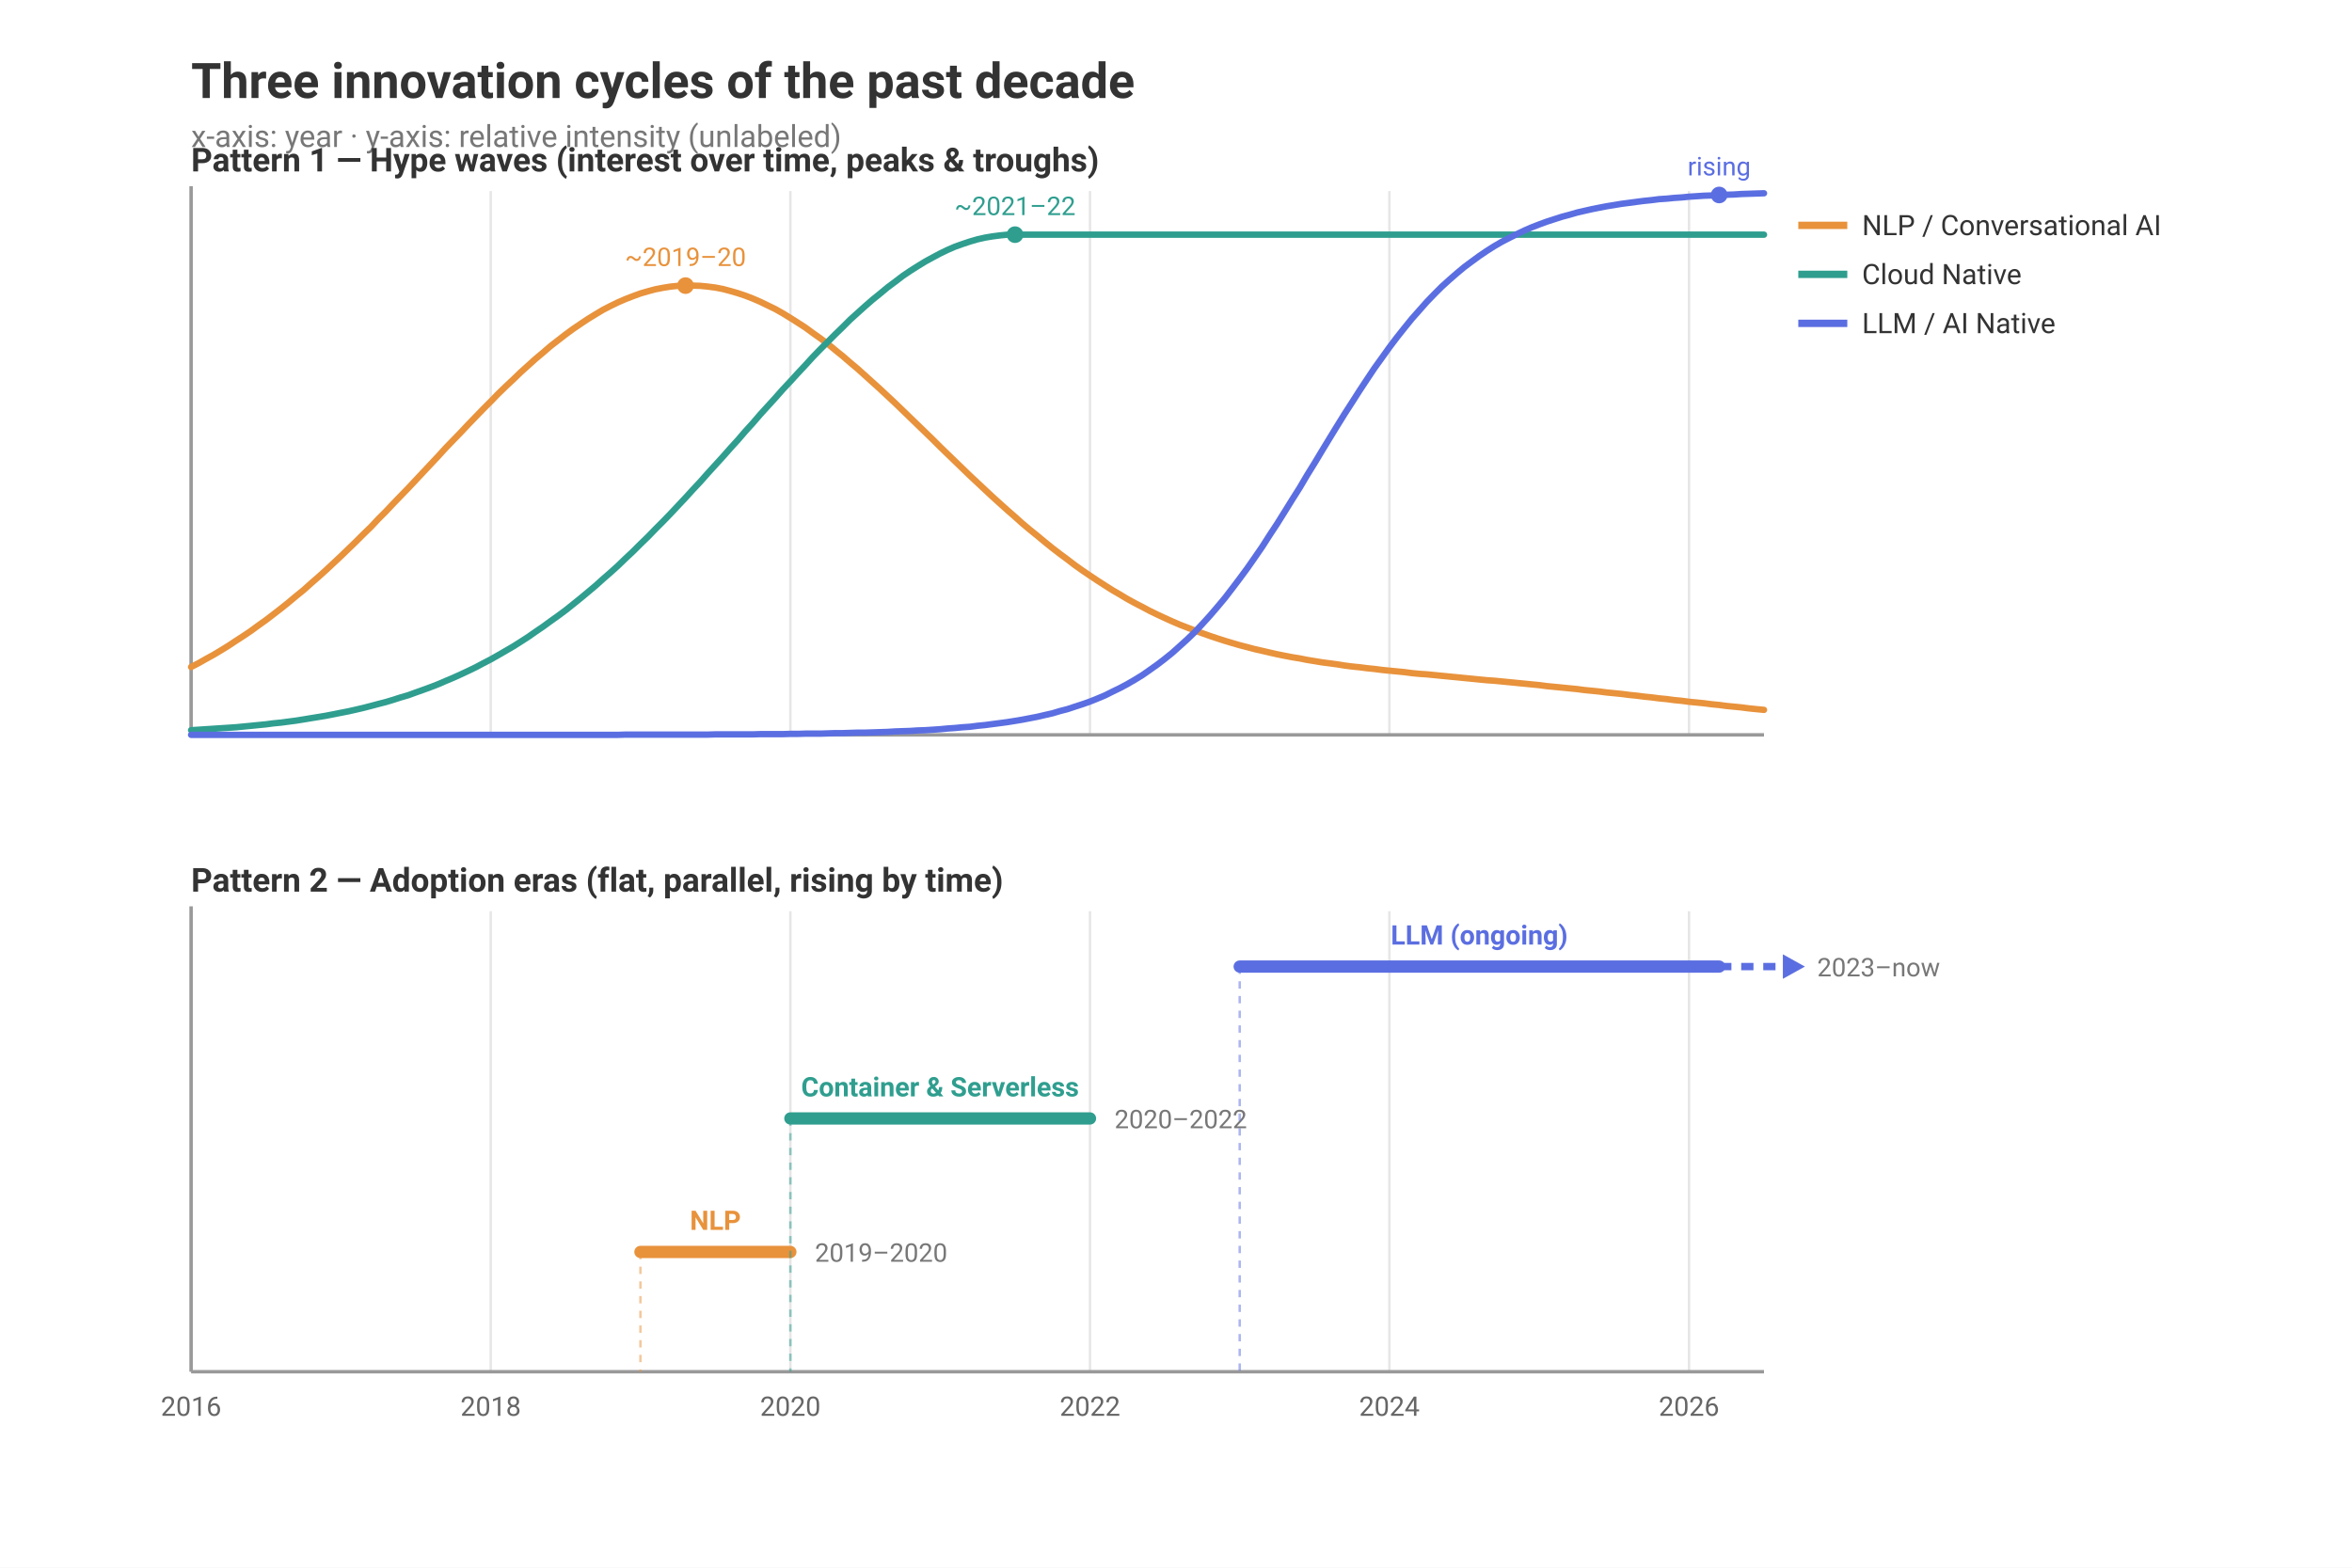
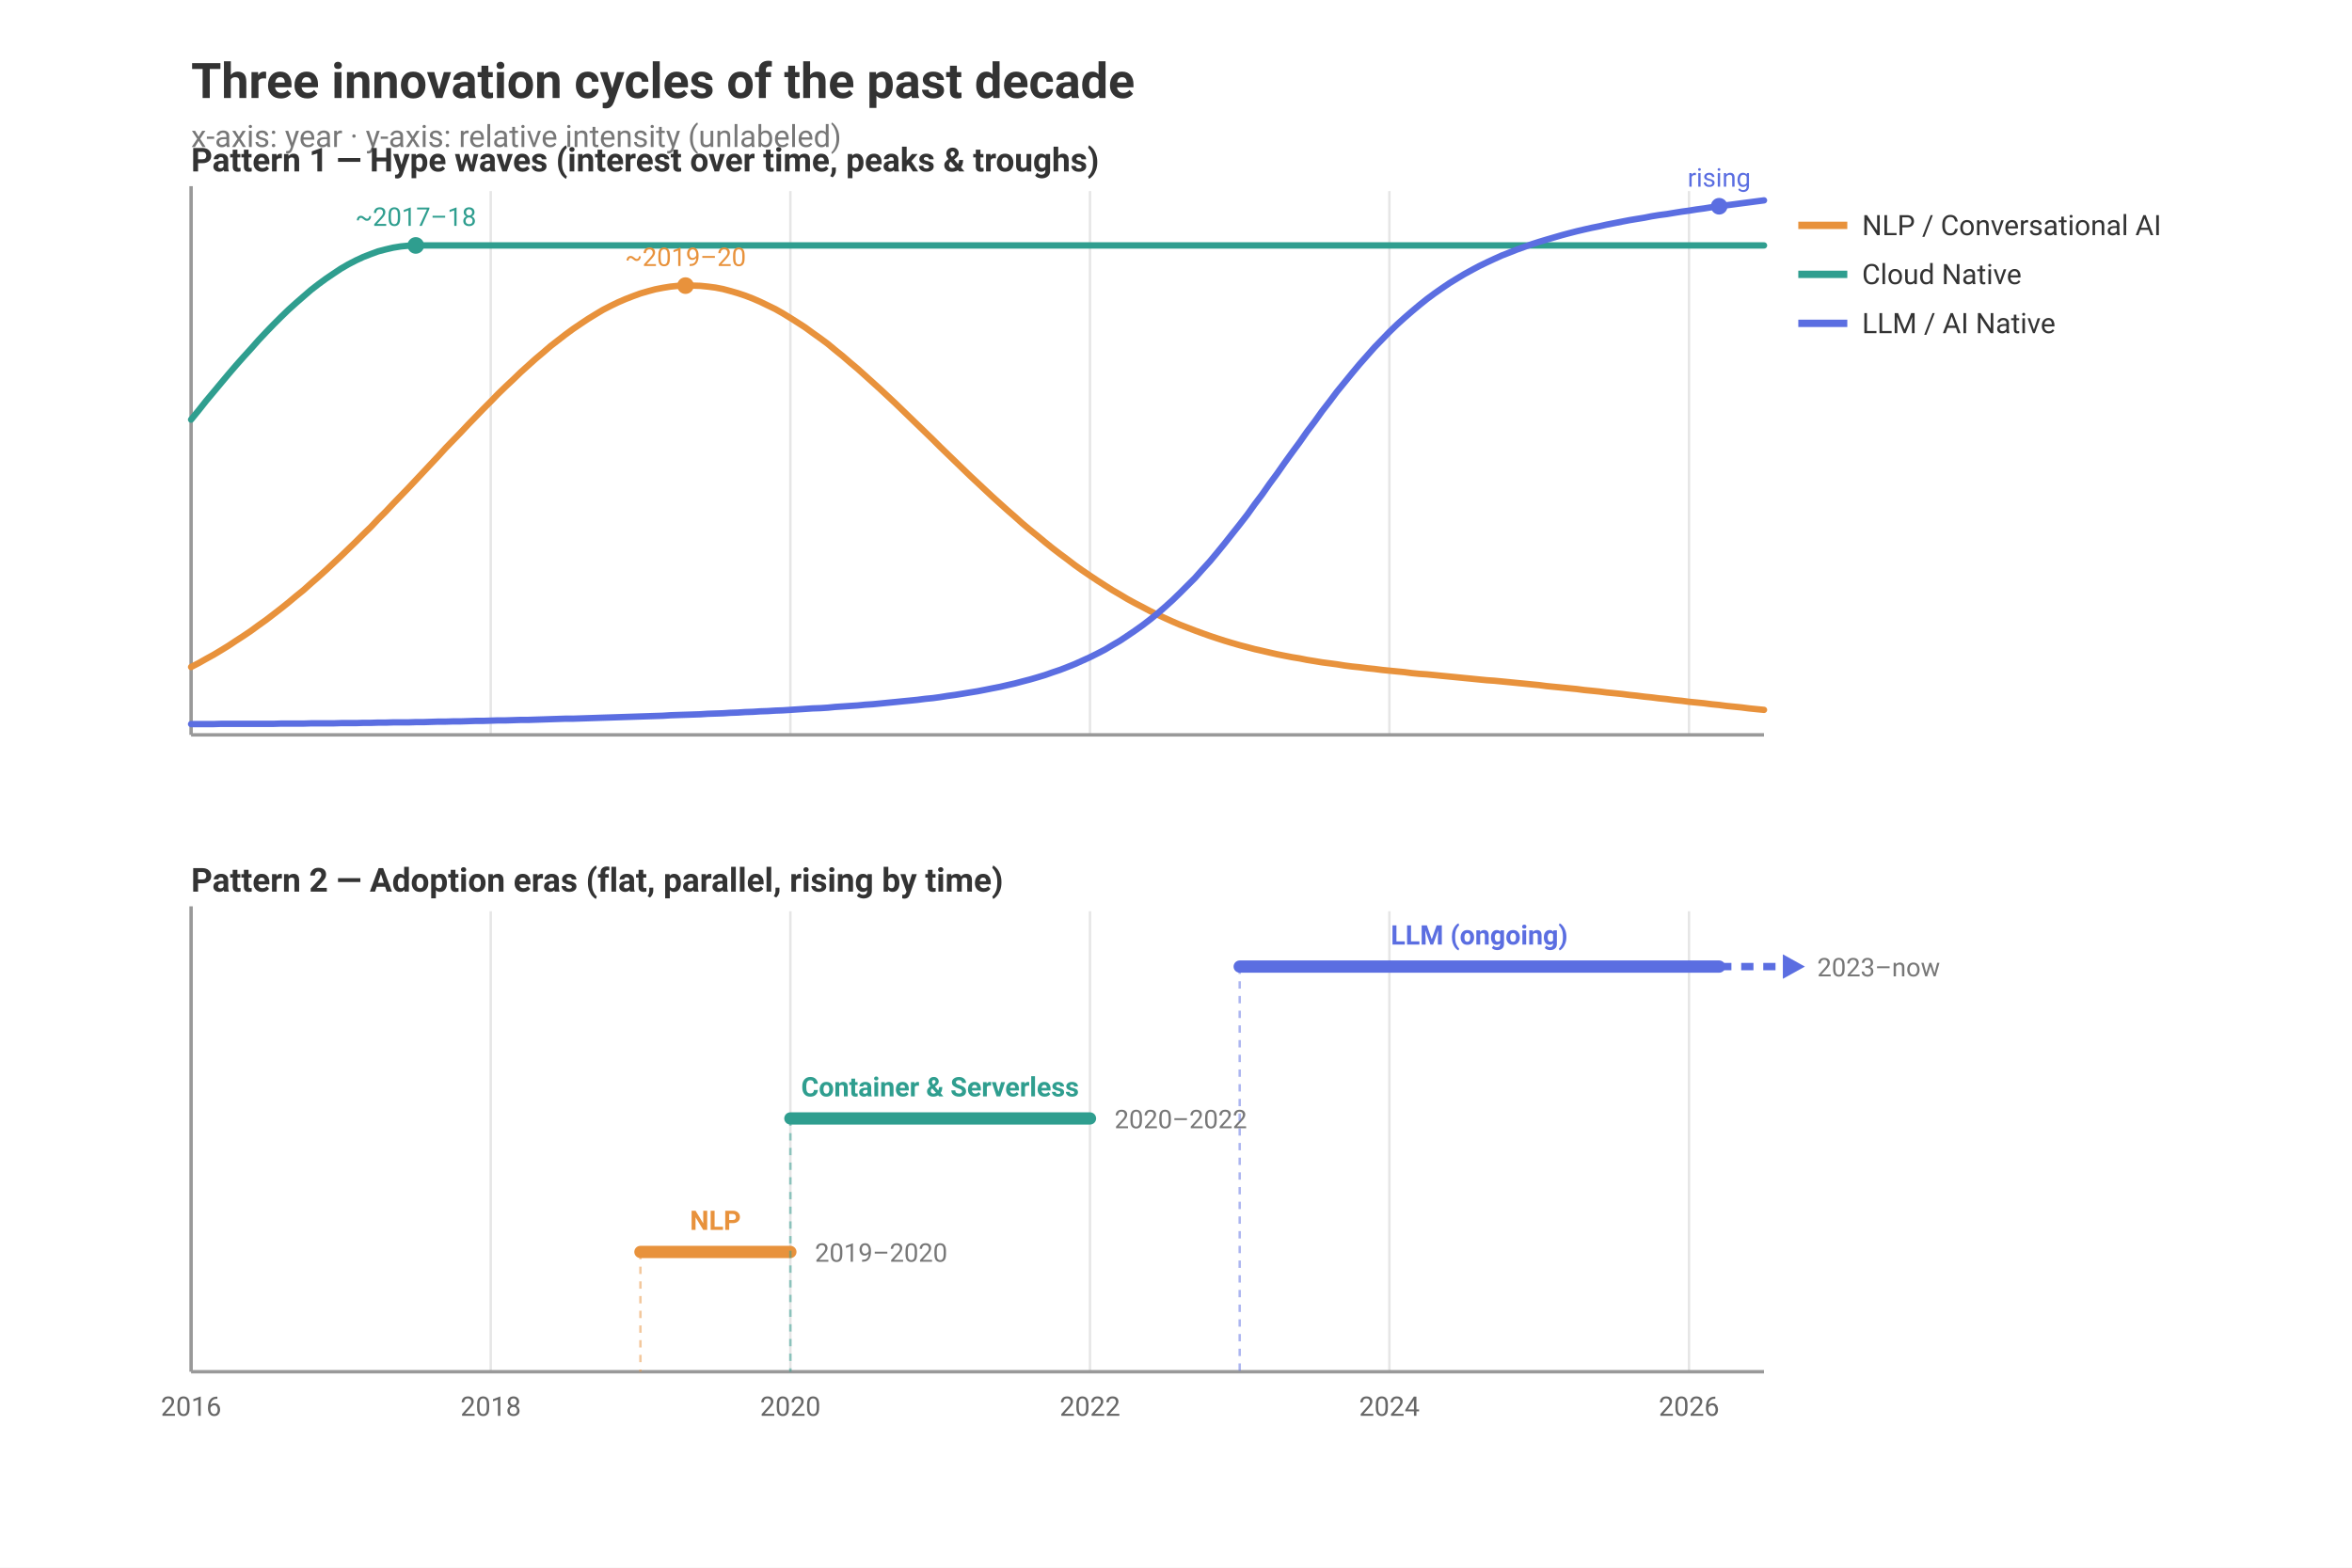
<svg xmlns="http://www.w3.org/2000/svg" viewBox="0 0 960 640" font-family="Roboto, Helvetica, Arial, sans-serif" role="img" aria-label="Three innovation cycles of the past decade">
  <rect x="0" y="0" width="960" height="640" fill="#ffffff" />
  <text x="78" y="40" font-size="20" font-weight="700" fill="#333333">Three innovation cycles of the past decade</text>
  <text x="78" y="60" font-size="12.5" fill="#777">x-axis: year · y-axis: relative intensity (unlabeled)</text>
  <line x1="78.0" y1="78" x2="78.0" y2="300" stroke="#e6e6e6" stroke-width="1" />
  <line x1="78.0" y1="372" x2="78.0" y2="560" stroke="#e6e6e6" stroke-width="1" />
  <line x1="200.3" y1="78" x2="200.3" y2="300" stroke="#e6e6e6" stroke-width="1" />
  <line x1="200.3" y1="372" x2="200.3" y2="560" stroke="#e6e6e6" stroke-width="1" />
  <line x1="322.6" y1="78" x2="322.6" y2="300" stroke="#e6e6e6" stroke-width="1" />
  <line x1="322.6" y1="372" x2="322.6" y2="560" stroke="#e6e6e6" stroke-width="1" />
  <line x1="444.9" y1="78" x2="444.9" y2="300" stroke="#e6e6e6" stroke-width="1" />
  <line x1="444.9" y1="372" x2="444.9" y2="560" stroke="#e6e6e6" stroke-width="1" />
  <line x1="567.1" y1="78" x2="567.1" y2="300" stroke="#e6e6e6" stroke-width="1" />
  <line x1="567.1" y1="372" x2="567.1" y2="560" stroke="#e6e6e6" stroke-width="1" />
  <line x1="689.4" y1="78" x2="689.4" y2="300" stroke="#e6e6e6" stroke-width="1" />
  <line x1="689.4" y1="372" x2="689.4" y2="560" stroke="#e6e6e6" stroke-width="1" />
  <text x="78" y="70" font-size="13.5" font-weight="700" fill="#333333">Pattern 1 — Hype waves (interest over time, peaks &amp; troughs)</text>
  <line x1="78" y1="300" x2="720" y2="300" stroke="#999999" stroke-width="1.4" />
  <line x1="78" y1="76" x2="78" y2="300" stroke="#999999" stroke-width="1.4" />
  <path d="M 78.0 272.3 L 81.1 270.7 L 84.1 269.0 L 87.2 267.3 L 90.2 265.5 L 93.3 263.6 L 96.3 261.6 L 99.4 259.6 L 102.5 257.5 L 105.5 255.3 L 108.6 253.1 L 111.6 250.8 L 114.7 248.4 L 117.7 246.0 L 120.8 243.4 L 123.9 240.9 L 126.9 238.2 L 130.0 235.5 L 133.0 232.8 L 136.1 229.9 L 139.1 227.1 L 142.2 224.1 L 145.3 221.1 L 148.3 218.1 L 151.4 215.1 L 154.4 211.9 L 157.5 208.8 L 160.5 205.6 L 163.6 202.4 L 166.7 199.2 L 169.7 196.0 L 172.8 192.7 L 175.8 189.5 L 178.9 186.2 L 181.9 182.9 L 185.0 179.7 L 188.1 176.5 L 191.1 173.3 L 194.2 170.1 L 197.2 167.0 L 200.3 163.9 L 203.3 160.8 L 206.4 157.8 L 209.5 154.9 L 212.5 152.0 L 215.6 149.2 L 218.6 146.5 L 221.7 143.9 L 224.7 141.3 L 227.8 138.9 L 230.9 136.5 L 233.9 134.3 L 237.0 132.2 L 240.0 130.2 L 243.1 128.3 L 246.1 126.5 L 249.2 124.9 L 252.3 123.4 L 255.3 122.1 L 258.4 120.9 L 261.4 119.8 L 264.5 118.9 L 267.5 118.1 L 270.6 117.5 L 273.7 117.0 L 276.7 116.7 L 279.8 116.6 L 282.8 116.6 L 285.9 116.7 L 288.9 117.0 L 292.0 117.4 L 295.1 118.0 L 298.1 118.8 L 301.2 119.7 L 304.2 120.7 L 307.3 121.9 L 310.3 123.2 L 313.4 124.7 L 316.5 126.2 L 319.5 127.9 L 322.6 129.8 L 325.6 131.7 L 328.7 133.7 L 331.7 135.9 L 334.8 138.1 L 337.9 140.4 L 340.9 142.9 L 344.0 145.4 L 347.0 148.0 L 350.1 150.6 L 353.1 153.3 L 356.2 156.1 L 359.3 158.9 L 362.3 161.7 L 365.4 164.6 L 368.4 167.5 L 371.5 170.5 L 374.5 173.4 L 377.6 176.4 L 380.7 179.4 L 383.7 182.4 L 386.8 185.4 L 389.8 188.3 L 392.9 191.3 L 395.9 194.2 L 399.0 197.1 L 402.1 200.0 L 405.1 202.8 L 408.2 205.6 L 411.2 208.3 L 414.3 211.0 L 417.3 213.7 L 420.4 216.3 L 423.5 218.8 L 426.5 221.3 L 429.6 223.8 L 432.6 226.1 L 435.7 228.4 L 438.7 230.7 L 441.8 232.9 L 444.9 235.0 L 447.9 237.0 L 451.0 239.0 L 454.0 240.9 L 457.1 242.7 L 460.1 244.5 L 463.2 246.2 L 466.3 247.8 L 469.3 249.4 L 472.4 250.9 L 475.4 252.3 L 478.5 253.7 L 481.5 255.0 L 484.6 256.2 L 487.7 257.4 L 490.7 258.5 L 493.8 259.6 L 496.8 260.6 L 499.9 261.6 L 502.9 262.5 L 506.0 263.4 L 509.1 264.2 L 512.1 265.0 L 515.2 265.7 L 518.2 266.4 L 521.3 267.1 L 524.3 267.7 L 527.4 268.3 L 530.5 268.8 L 533.5 269.4 L 536.6 269.9 L 539.6 270.4 L 542.7 270.8 L 545.7 271.2 L 548.8 271.7 L 551.9 272.1 L 554.9 272.4 L 558.0 272.8 L 561.0 273.1 L 564.1 273.5 L 567.1 273.8 L 570.2 274.1 L 573.3 274.4 L 576.3 274.8 L 579.4 275.1 L 582.4 275.3 L 585.5 275.6 L 588.5 275.9 L 591.6 276.2 L 594.7 276.5 L 597.7 276.8 L 600.8 277.1 L 603.8 277.4 L 606.9 277.7 L 609.9 277.9 L 613.0 278.2 L 616.1 278.5 L 619.1 278.8 L 622.2 279.1 L 625.2 279.4 L 628.3 279.7 L 631.3 280.1 L 634.4 280.4 L 637.5 280.7 L 640.5 281.0 L 643.6 281.3 L 646.6 281.7 L 649.7 282.0 L 652.7 282.3 L 655.8 282.7 L 658.9 283.0 L 661.9 283.3 L 665.0 283.7 L 668.0 284.0 L 671.1 284.4 L 674.1 284.7 L 677.2 285.1 L 680.3 285.4 L 683.3 285.8 L 686.4 286.1 L 689.4 286.5 L 692.5 286.8 L 695.5 287.1 L 698.6 287.5 L 701.7 287.8 L 704.7 288.2 L 707.8 288.5 L 710.8 288.8 L 713.9 289.2 L 716.9 289.5 L 720.0 289.8" fill="none" stroke="#e8923c" stroke-width="2.6" stroke-linejoin="round" stroke-linecap="round" />
-   <path d="M 78.0 298.1 L 81.1 297.9 L 84.1 297.7 L 87.2 297.5 L 90.2 297.3 L 93.3 297.1 L 96.3 296.9 L 99.4 296.6 L 102.5 296.3 L 105.5 296.0 L 108.6 295.7 L 111.6 295.3 L 114.7 295.0 L 117.7 294.6 L 120.8 294.2 L 123.9 293.7 L 126.9 293.2 L 130.0 292.7 L 133.0 292.2 L 136.1 291.6 L 139.1 291.0 L 142.2 290.4 L 145.3 289.7 L 148.3 289.0 L 151.4 288.2 L 154.4 287.4 L 157.5 286.6 L 160.5 285.7 L 163.6 284.7 L 166.7 283.8 L 169.7 282.7 L 172.8 281.6 L 175.8 280.5 L 178.9 279.3 L 181.9 278.0 L 185.0 276.7 L 188.1 275.3 L 191.1 273.9 L 194.2 272.4 L 197.2 270.8 L 200.3 269.2 L 203.3 267.5 L 206.4 265.7 L 209.5 263.9 L 212.5 262.0 L 215.6 260.0 L 218.6 257.9 L 221.7 255.8 L 224.7 253.6 L 227.8 251.4 L 230.9 249.1 L 233.9 246.7 L 237.0 244.2 L 240.0 241.7 L 243.1 239.1 L 246.1 236.4 L 249.2 233.7 L 252.3 230.9 L 255.3 228.0 L 258.4 225.1 L 261.4 222.1 L 264.5 219.1 L 267.5 216.0 L 270.6 212.9 L 273.7 209.7 L 276.7 206.5 L 279.8 203.2 L 282.8 199.9 L 285.9 196.6 L 288.9 193.2 L 292.0 189.8 L 295.1 186.4 L 298.1 183.0 L 301.2 179.6 L 304.2 176.1 L 307.3 172.7 L 310.3 169.2 L 313.4 165.8 L 316.5 162.4 L 319.5 159.0 L 322.6 155.7 L 325.6 152.4 L 328.7 149.1 L 331.7 145.8 L 334.8 142.6 L 337.9 139.5 L 340.9 136.5 L 344.0 133.5 L 347.0 130.5 L 350.1 127.7 L 353.1 125.0 L 356.2 122.3 L 359.3 119.8 L 362.3 117.3 L 365.4 115.0 L 368.4 112.7 L 371.5 110.6 L 374.5 108.7 L 377.6 106.8 L 380.7 105.1 L 383.7 103.5 L 386.8 102.0 L 389.8 100.7 L 392.9 99.6 L 395.9 98.6 L 399.0 97.7 L 402.1 97.0 L 405.1 96.5 L 408.2 96.1 L 411.2 95.8 L 414.3 95.8 L 417.3 95.8 L 420.4 95.8 L 423.5 95.8 L 426.5 95.8 L 429.6 95.8 L 432.6 95.8 L 435.7 95.8 L 438.7 95.8 L 441.8 95.8 L 444.9 95.8 L 447.9 95.8 L 451.0 95.8 L 454.0 95.8 L 457.1 95.8 L 460.1 95.8 L 463.2 95.8 L 466.3 95.8 L 469.3 95.8 L 472.4 95.8 L 475.4 95.8 L 478.5 95.8 L 481.5 95.8 L 484.6 95.8 L 487.7 95.8 L 490.7 95.8 L 493.8 95.8 L 496.8 95.8 L 499.9 95.8 L 502.9 95.8 L 506.0 95.8 L 509.1 95.8 L 512.1 95.8 L 515.2 95.8 L 518.2 95.8 L 521.3 95.8 L 524.3 95.8 L 527.4 95.8 L 530.5 95.8 L 533.5 95.8 L 536.6 95.8 L 539.6 95.8 L 542.7 95.8 L 545.7 95.8 L 548.8 95.8 L 551.9 95.8 L 554.9 95.8 L 558.0 95.8 L 561.0 95.8 L 564.1 95.8 L 567.1 95.8 L 570.2 95.8 L 573.3 95.8 L 576.3 95.8 L 579.4 95.8 L 582.4 95.8 L 585.5 95.8 L 588.5 95.8 L 591.6 95.8 L 594.7 95.8 L 597.7 95.8 L 600.8 95.8 L 603.8 95.8 L 606.9 95.8 L 609.9 95.8 L 613.0 95.8 L 616.1 95.8 L 619.1 95.8 L 622.2 95.8 L 625.2 95.8 L 628.3 95.8 L 631.3 95.8 L 634.4 95.8 L 637.5 95.8 L 640.5 95.8 L 643.6 95.8 L 646.6 95.8 L 649.7 95.8 L 652.7 95.8 L 655.8 95.8 L 658.9 95.8 L 661.9 95.8 L 665.0 95.8 L 668.0 95.8 L 671.1 95.8 L 674.1 95.8 L 677.2 95.8 L 680.3 95.8 L 683.3 95.8 L 686.4 95.8 L 689.4 95.8 L 692.5 95.8 L 695.5 95.8 L 698.6 95.8 L 701.7 95.8 L 704.7 95.8 L 707.8 95.8 L 710.8 95.8 L 713.9 95.8 L 716.9 95.8 L 720.0 95.8" fill="none" stroke="#2f9e8f" stroke-width="2.6" stroke-linejoin="round" stroke-linecap="round" />
-   <path d="M 78.0 300.0 L 81.1 300.0 L 84.1 300.0 L 87.2 300.0 L 90.2 300.0 L 93.3 300.0 L 96.3 300.0 L 99.4 300.0 L 102.5 300.0 L 105.5 300.0 L 108.6 300.0 L 111.6 300.0 L 114.7 300.0 L 117.7 300.0 L 120.8 300.0 L 123.9 300.0 L 126.9 300.0 L 130.0 300.0 L 133.0 300.0 L 136.1 300.0 L 139.1 300.0 L 142.2 300.0 L 145.3 300.0 L 148.3 300.0 L 151.4 300.0 L 154.4 300.0 L 157.5 300.0 L 160.5 300.0 L 163.6 300.0 L 166.7 300.0 L 169.7 300.0 L 172.8 300.0 L 175.8 300.0 L 178.9 300.0 L 181.9 300.0 L 185.0 300.0 L 188.1 300.0 L 191.1 300.0 L 194.2 300.0 L 197.2 300.0 L 200.3 300.0 L 203.3 300.0 L 206.4 300.0 L 209.5 300.0 L 212.5 300.0 L 215.6 300.0 L 218.6 300.0 L 221.7 300.0 L 224.7 300.0 L 227.8 300.0 L 230.9 300.0 L 233.9 300.0 L 237.0 300.0 L 240.0 300.0 L 243.1 300.0 L 246.1 300.0 L 249.2 300.0 L 252.3 300.0 L 255.3 299.9 L 258.4 299.9 L 261.4 299.9 L 264.5 299.9 L 267.5 299.9 L 270.6 299.9 L 273.7 299.9 L 276.7 299.9 L 279.8 299.9 L 282.8 299.9 L 285.9 299.9 L 288.9 299.9 L 292.0 299.8 L 295.1 299.8 L 298.1 299.8 L 301.2 299.8 L 304.2 299.8 L 307.3 299.8 L 310.3 299.7 L 313.4 299.7 L 316.5 299.7 L 319.5 299.7 L 322.6 299.6 L 325.6 299.6 L 328.7 299.5 L 331.7 299.5 L 334.8 299.5 L 337.9 299.4 L 340.9 299.3 L 344.0 299.3 L 347.0 299.2 L 350.1 299.1 L 353.1 299.1 L 356.2 299.0 L 359.3 298.9 L 362.3 298.8 L 365.4 298.6 L 368.4 298.5 L 371.5 298.4 L 374.5 298.2 L 377.6 298.1 L 380.7 297.9 L 383.7 297.7 L 386.8 297.4 L 389.8 297.2 L 392.9 296.9 L 395.9 296.7 L 399.0 296.3 L 402.1 296.0 L 405.1 295.6 L 408.2 295.2 L 411.2 294.8 L 414.3 294.3 L 417.3 293.8 L 420.4 293.2 L 423.5 292.6 L 426.5 291.9 L 429.6 291.2 L 432.6 290.3 L 435.7 289.5 L 438.7 288.5 L 441.8 287.5 L 444.9 286.4 L 447.9 285.2 L 451.0 283.9 L 454.0 282.4 L 457.1 280.9 L 460.1 279.3 L 463.2 277.5 L 466.3 275.6 L 469.3 273.5 L 472.4 271.3 L 475.4 269.0 L 478.5 266.5 L 481.5 263.8 L 484.6 261.0 L 487.7 258.0 L 490.7 254.8 L 493.8 251.4 L 496.8 247.9 L 499.9 244.2 L 502.9 240.3 L 506.0 236.2 L 509.1 232.0 L 512.1 227.7 L 515.2 223.2 L 518.2 218.5 L 521.3 213.8 L 524.3 209.0 L 527.4 204.0 L 530.5 199.1 L 533.5 194.0 L 536.6 189.0 L 539.6 184.0 L 542.7 178.9 L 545.7 174.0 L 548.8 169.0 L 551.9 164.2 L 554.9 159.5 L 558.0 154.8 L 561.0 150.3 L 564.1 146.0 L 567.1 141.8 L 570.2 137.7 L 573.3 133.8 L 576.3 130.1 L 579.4 126.6 L 582.4 123.2 L 585.5 120.0 L 588.5 117.0 L 591.6 114.2 L 594.7 111.5 L 597.7 109.0 L 600.8 106.7 L 603.8 104.5 L 606.9 102.4 L 609.9 100.5 L 613.0 98.7 L 616.1 97.1 L 619.1 95.6 L 622.2 94.1 L 625.2 92.8 L 628.3 91.6 L 631.3 90.5 L 634.4 89.5 L 637.5 88.5 L 640.5 87.7 L 643.6 86.8 L 646.6 86.1 L 649.7 85.4 L 652.7 84.8 L 655.8 84.2 L 658.9 83.7 L 661.9 83.2 L 665.0 82.8 L 668.0 82.4 L 671.1 82.0 L 674.1 81.7 L 677.2 81.3 L 680.3 81.1 L 683.3 80.8 L 686.4 80.6 L 689.4 80.3 L 692.5 80.1 L 695.5 79.9 L 698.6 79.8 L 701.7 79.6 L 704.7 79.5 L 707.8 79.4 L 710.8 79.2 L 713.9 79.1 L 716.9 79.0 L 720.0 78.9" fill="none" stroke="#5b6ee1" stroke-width="2.6" stroke-linejoin="round" stroke-linecap="round" />
+   <path d="M 78.0 171.3 L 81.1 167.5 L 84.1 163.7 L 87.2 160.0 L 90.2 156.4 L 93.3 152.7 L 96.3 149.2 L 99.4 145.7 L 102.5 142.3 L 105.5 138.9 L 108.6 135.6 L 111.6 132.5 L 114.7 129.4 L 117.7 126.5 L 120.8 123.7 L 123.9 121.0 L 126.9 118.4 L 130.0 116.0 L 133.0 113.8 L 136.1 111.7 L 139.1 109.7 L 142.2 107.9 L 145.3 106.3 L 148.3 104.9 L 151.4 103.7 L 154.4 102.6 L 157.5 101.8 L 160.5 101.1 L 163.6 100.6 L 166.7 100.3 L 169.7 100.2 L 172.8 100.2 L 175.8 100.2 L 178.9 100.2 L 181.9 100.2 L 185.0 100.2 L 188.1 100.2 L 191.1 100.2 L 194.2 100.2 L 197.2 100.2 L 200.3 100.2 L 203.3 100.2 L 206.4 100.2 L 209.5 100.2 L 212.5 100.2 L 215.6 100.2 L 218.6 100.2 L 221.7 100.2 L 224.7 100.2 L 227.8 100.2 L 230.9 100.2 L 233.9 100.2 L 237.0 100.2 L 240.0 100.2 L 243.1 100.2 L 246.1 100.2 L 249.2 100.2 L 252.3 100.2 L 255.3 100.2 L 258.4 100.2 L 261.4 100.2 L 264.5 100.2 L 267.5 100.2 L 270.6 100.2 L 273.7 100.2 L 276.7 100.2 L 279.8 100.2 L 282.8 100.2 L 285.9 100.2 L 288.9 100.2 L 292.0 100.2 L 295.1 100.2 L 298.1 100.2 L 301.2 100.2 L 304.2 100.2 L 307.3 100.2 L 310.3 100.2 L 313.4 100.2 L 316.5 100.2 L 319.5 100.2 L 322.6 100.2 L 325.6 100.2 L 328.7 100.2 L 331.7 100.2 L 334.8 100.2 L 337.9 100.2 L 340.9 100.2 L 344.0 100.2 L 347.0 100.2 L 350.1 100.2 L 353.1 100.2 L 356.2 100.2 L 359.3 100.2 L 362.3 100.2 L 365.4 100.2 L 368.4 100.2 L 371.5 100.2 L 374.5 100.2 L 377.6 100.2 L 380.7 100.2 L 383.7 100.2 L 386.8 100.2 L 389.8 100.2 L 392.9 100.2 L 395.9 100.2 L 399.0 100.2 L 402.1 100.2 L 405.1 100.2 L 408.2 100.2 L 411.2 100.2 L 414.3 100.2 L 417.3 100.2 L 420.4 100.2 L 423.5 100.2 L 426.5 100.2 L 429.6 100.2 L 432.6 100.2 L 435.7 100.2 L 438.7 100.2 L 441.8 100.2 L 444.9 100.2 L 447.9 100.2 L 451.0 100.2 L 454.0 100.2 L 457.1 100.2 L 460.1 100.2 L 463.2 100.2 L 466.3 100.2 L 469.3 100.2 L 472.4 100.2 L 475.4 100.2 L 478.5 100.2 L 481.5 100.2 L 484.6 100.2 L 487.7 100.2 L 490.7 100.2 L 493.8 100.2 L 496.8 100.2 L 499.9 100.2 L 502.9 100.2 L 506.0 100.2 L 509.1 100.2 L 512.1 100.2 L 515.2 100.2 L 518.2 100.2 L 521.3 100.2 L 524.3 100.2 L 527.4 100.2 L 530.5 100.2 L 533.5 100.2 L 536.6 100.2 L 539.6 100.2 L 542.7 100.2 L 545.7 100.2 L 548.8 100.2 L 551.9 100.2 L 554.9 100.2 L 558.0 100.2 L 561.0 100.2 L 564.1 100.2 L 567.1 100.2 L 570.2 100.2 L 573.3 100.2 L 576.3 100.2 L 579.4 100.2 L 582.4 100.2 L 585.5 100.2 L 588.5 100.2 L 591.6 100.2 L 594.7 100.2 L 597.7 100.2 L 600.8 100.2 L 603.8 100.2 L 606.9 100.2 L 609.9 100.2 L 613.0 100.2 L 616.1 100.2 L 619.1 100.2 L 622.2 100.2 L 625.2 100.2 L 628.3 100.2 L 631.3 100.2 L 634.4 100.2 L 637.5 100.2 L 640.5 100.2 L 643.6 100.2 L 646.6 100.2 L 649.7 100.2 L 652.7 100.2 L 655.8 100.2 L 658.9 100.2 L 661.9 100.2 L 665.0 100.2 L 668.0 100.2 L 671.1 100.2 L 674.1 100.2 L 677.2 100.2 L 680.3 100.2 L 683.3 100.2 L 686.4 100.2 L 689.4 100.2 L 692.5 100.2 L 695.5 100.2 L 698.6 100.2 L 701.7 100.2 L 704.7 100.2 L 707.8 100.2 L 710.8 100.2 L 713.9 100.2 L 716.9 100.2 L 720.0 100.2" fill="none" stroke="#2f9e8f" stroke-width="2.6" stroke-linejoin="round" stroke-linecap="round" />
+   <path d="M 78.0 295.6 L 81.1 295.6 L 84.1 295.6 L 87.2 295.6 L 90.2 295.5 L 93.3 295.5 L 96.3 295.5 L 99.4 295.5 L 102.5 295.5 L 105.5 295.5 L 108.6 295.5 L 111.6 295.5 L 114.7 295.4 L 117.7 295.4 L 120.8 295.4 L 123.9 295.4 L 126.9 295.3 L 130.0 295.3 L 133.0 295.3 L 136.1 295.3 L 139.1 295.2 L 142.2 295.2 L 145.3 295.2 L 148.3 295.1 L 151.4 295.1 L 154.4 295.0 L 157.5 295.0 L 160.5 294.9 L 163.6 294.9 L 166.7 294.9 L 169.7 294.8 L 172.8 294.8 L 175.8 294.7 L 178.9 294.6 L 181.9 294.6 L 185.0 294.5 L 188.1 294.5 L 191.1 294.4 L 194.2 294.3 L 197.2 294.3 L 200.3 294.2 L 203.3 294.1 L 206.4 294.1 L 209.5 294.0 L 212.5 293.9 L 215.6 293.9 L 218.6 293.8 L 221.7 293.7 L 224.7 293.6 L 227.8 293.5 L 230.9 293.4 L 233.9 293.4 L 237.0 293.3 L 240.0 293.2 L 243.1 293.1 L 246.1 293.0 L 249.2 292.9 L 252.3 292.8 L 255.3 292.7 L 258.4 292.6 L 261.4 292.5 L 264.5 292.4 L 267.5 292.3 L 270.6 292.2 L 273.7 292.0 L 276.7 291.9 L 279.8 291.8 L 282.8 291.7 L 285.9 291.6 L 288.9 291.4 L 292.0 291.3 L 295.1 291.2 L 298.1 291.0 L 301.2 290.9 L 304.2 290.7 L 307.3 290.6 L 310.3 290.4 L 313.4 290.3 L 316.5 290.1 L 319.5 290.0 L 322.6 289.8 L 325.6 289.6 L 328.7 289.4 L 331.7 289.2 L 334.8 289.1 L 337.9 288.9 L 340.9 288.6 L 344.0 288.4 L 347.0 288.2 L 350.1 288.0 L 353.1 287.7 L 356.2 287.5 L 359.3 287.2 L 362.3 286.9 L 365.4 286.6 L 368.4 286.3 L 371.5 286.0 L 374.5 285.7 L 377.6 285.3 L 380.7 285.0 L 383.7 284.6 L 386.8 284.1 L 389.8 283.7 L 392.9 283.2 L 395.9 282.7 L 399.0 282.2 L 402.1 281.6 L 405.1 281.0 L 408.2 280.4 L 411.2 279.7 L 414.3 279.0 L 417.3 278.2 L 420.4 277.4 L 423.5 276.5 L 426.5 275.6 L 429.6 274.5 L 432.6 273.5 L 435.7 272.3 L 438.7 271.1 L 441.8 269.7 L 444.9 268.3 L 447.9 266.8 L 451.0 265.2 L 454.0 263.4 L 457.1 261.6 L 460.1 259.6 L 463.2 257.5 L 466.3 255.3 L 469.3 253.0 L 472.4 250.5 L 475.4 247.9 L 478.5 245.1 L 481.5 242.2 L 484.6 239.1 L 487.7 236.0 L 490.7 232.6 L 493.8 229.2 L 496.8 225.6 L 499.9 221.8 L 502.9 218.0 L 506.0 214.1 L 509.1 210.1 L 512.1 205.9 L 515.2 201.8 L 518.2 197.5 L 521.3 193.3 L 524.3 189.0 L 527.4 184.7 L 530.5 180.5 L 533.5 176.2 L 536.6 172.1 L 539.6 167.9 L 542.7 163.9 L 545.7 159.9 L 548.8 156.1 L 551.9 152.3 L 554.9 148.7 L 558.0 145.2 L 561.0 141.8 L 564.1 138.6 L 567.1 135.5 L 570.2 132.5 L 573.3 129.7 L 576.3 127.1 L 579.4 124.5 L 582.4 122.1 L 585.5 119.8 L 588.5 117.7 L 591.6 115.6 L 594.7 113.7 L 597.7 111.9 L 600.8 110.2 L 603.8 108.6 L 606.9 107.1 L 609.9 105.7 L 613.0 104.3 L 616.1 103.1 L 619.1 101.9 L 622.2 100.8 L 625.2 99.7 L 628.3 98.7 L 631.3 97.8 L 634.4 96.9 L 637.5 96.0 L 640.5 95.2 L 643.6 94.4 L 646.6 93.7 L 649.7 93.0 L 652.7 92.4 L 655.8 91.7 L 658.9 91.1 L 661.9 90.5 L 665.0 89.9 L 668.0 89.4 L 671.1 88.9 L 674.1 88.3 L 677.2 87.8 L 680.3 87.4 L 683.3 86.9 L 686.4 86.4 L 689.4 86.0 L 692.5 85.5 L 695.5 85.1 L 698.6 84.6 L 701.7 84.2 L 704.7 83.8 L 707.8 83.4 L 710.8 83.0 L 713.9 82.6 L 716.9 82.2 L 720.0 81.8" fill="none" stroke="#5b6ee1" stroke-width="2.6" stroke-linejoin="round" stroke-linecap="round" />
+   <circle cx="169.7" cy="100.2" r="3.4" fill="#2f9e8f" />
+   <text x="169.7" y="92.2" font-size="10.5" fill="#2f9e8f" text-anchor="middle">~2017–18</text>
  <circle cx="279.8" cy="116.6" r="3.4" fill="#e8923c" />
  <text x="279.8" y="108.6" font-size="10.5" fill="#e8923c" text-anchor="middle">~2019–20</text>
-   <circle cx="414.3" cy="95.8" r="3.4" fill="#2f9e8f" />
-   <text x="414.3" y="87.8" font-size="10.5" fill="#2f9e8f" text-anchor="middle">~2021–22</text>
-   <circle cx="701.7" cy="79.6" r="3.4" fill="#5b6ee1" />
-   <text x="701.7" y="71.6" font-size="10.5" fill="#5b6ee1" text-anchor="middle">rising</text>
+   <circle cx="701.7" cy="84.2" r="3.4" fill="#5b6ee1" />
+   <text x="701.7" y="76.2" font-size="10.5" fill="#5b6ee1" text-anchor="middle">rising</text>
  <line x1="734" y1="92" x2="754" y2="92" stroke="#e8923c" stroke-width="3" />
  <text x="760" y="96" font-size="11.5" fill="#333333">NLP / Conversational AI</text>
  <line x1="734" y1="112" x2="754" y2="112" stroke="#2f9e8f" stroke-width="3" />
  <text x="760" y="116" font-size="11.5" fill="#333333">Cloud Native</text>
  <line x1="734" y1="132" x2="754" y2="132" stroke="#5b6ee1" stroke-width="3" />
  <text x="760" y="136" font-size="11.5" fill="#333333">LLM / AI Native</text>
  <text x="78" y="364" font-size="13.5" font-weight="700" fill="#333333">Pattern 2 — Adoption eras (flat, parallel, rising by time)</text>
  <line x1="78" y1="560" x2="720" y2="560" stroke="#999999" stroke-width="1.4" />
  <line x1="78" y1="370" x2="78" y2="560" stroke="#999999" stroke-width="1.4" />
  <line x1="261.4" y1="511.1" x2="261.4" y2="560" stroke="#e8923c" stroke-width="1" stroke-dasharray="3 3" opacity="0.5" />
  <line x1="261.4" y1="511.1" x2="322.6" y2="511.1" stroke="#e8923c" stroke-width="5" stroke-linecap="round" />
  <text x="292.0" y="502.1" font-size="11" font-weight="600" fill="#e8923c" text-anchor="middle">NLP</text>
  <text x="332.6" y="515.1" font-size="10.5" fill="#777">2019–2020</text>
  <line x1="322.6" y1="456.6" x2="322.6" y2="560" stroke="#2f9e8f" stroke-width="1" stroke-dasharray="3 3" opacity="0.5" />
  <line x1="322.6" y1="456.6" x2="444.9" y2="456.6" stroke="#2f9e8f" stroke-width="5" stroke-linecap="round" />
  <text x="383.7" y="447.6" font-size="11" font-weight="600" fill="#2f9e8f" text-anchor="middle">Container &amp; Serverless</text>
  <text x="454.9" y="460.6" font-size="10.5" fill="#777">2020–2022</text>
  <line x1="506.0" y1="394.6" x2="506.0" y2="560" stroke="#5b6ee1" stroke-width="1" stroke-dasharray="3 3" opacity="0.5" />
  <line x1="506.0" y1="394.6" x2="701.7" y2="394.6" stroke="#5b6ee1" stroke-width="5" stroke-linecap="round" />
  <line x1="701.7" y1="394.6" x2="727.7" y2="394.6" stroke="#5b6ee1" stroke-width="3" stroke-dasharray="5 4" />
  <polygon points="727.7,389.6 736.7,394.6 727.7,399.6" fill="#5b6ee1" />
  <text x="603.8" y="385.6" font-size="11" font-weight="600" fill="#5b6ee1" text-anchor="middle">LLM (ongoing)</text>
  <text x="741.7" y="398.6" font-size="10.5" fill="#777">2023–now</text>
  <text x="78.0" y="578" font-size="11" fill="#666" text-anchor="middle">2016</text>
  <text x="200.3" y="578" font-size="11" fill="#666" text-anchor="middle">2018</text>
  <text x="322.6" y="578" font-size="11" fill="#666" text-anchor="middle">2020</text>
  <text x="444.9" y="578" font-size="11" fill="#666" text-anchor="middle">2022</text>
  <text x="567.1" y="578" font-size="11" fill="#666" text-anchor="middle">2024</text>
  <text x="689.4" y="578" font-size="11" fill="#666" text-anchor="middle">2026</text>
</svg>
